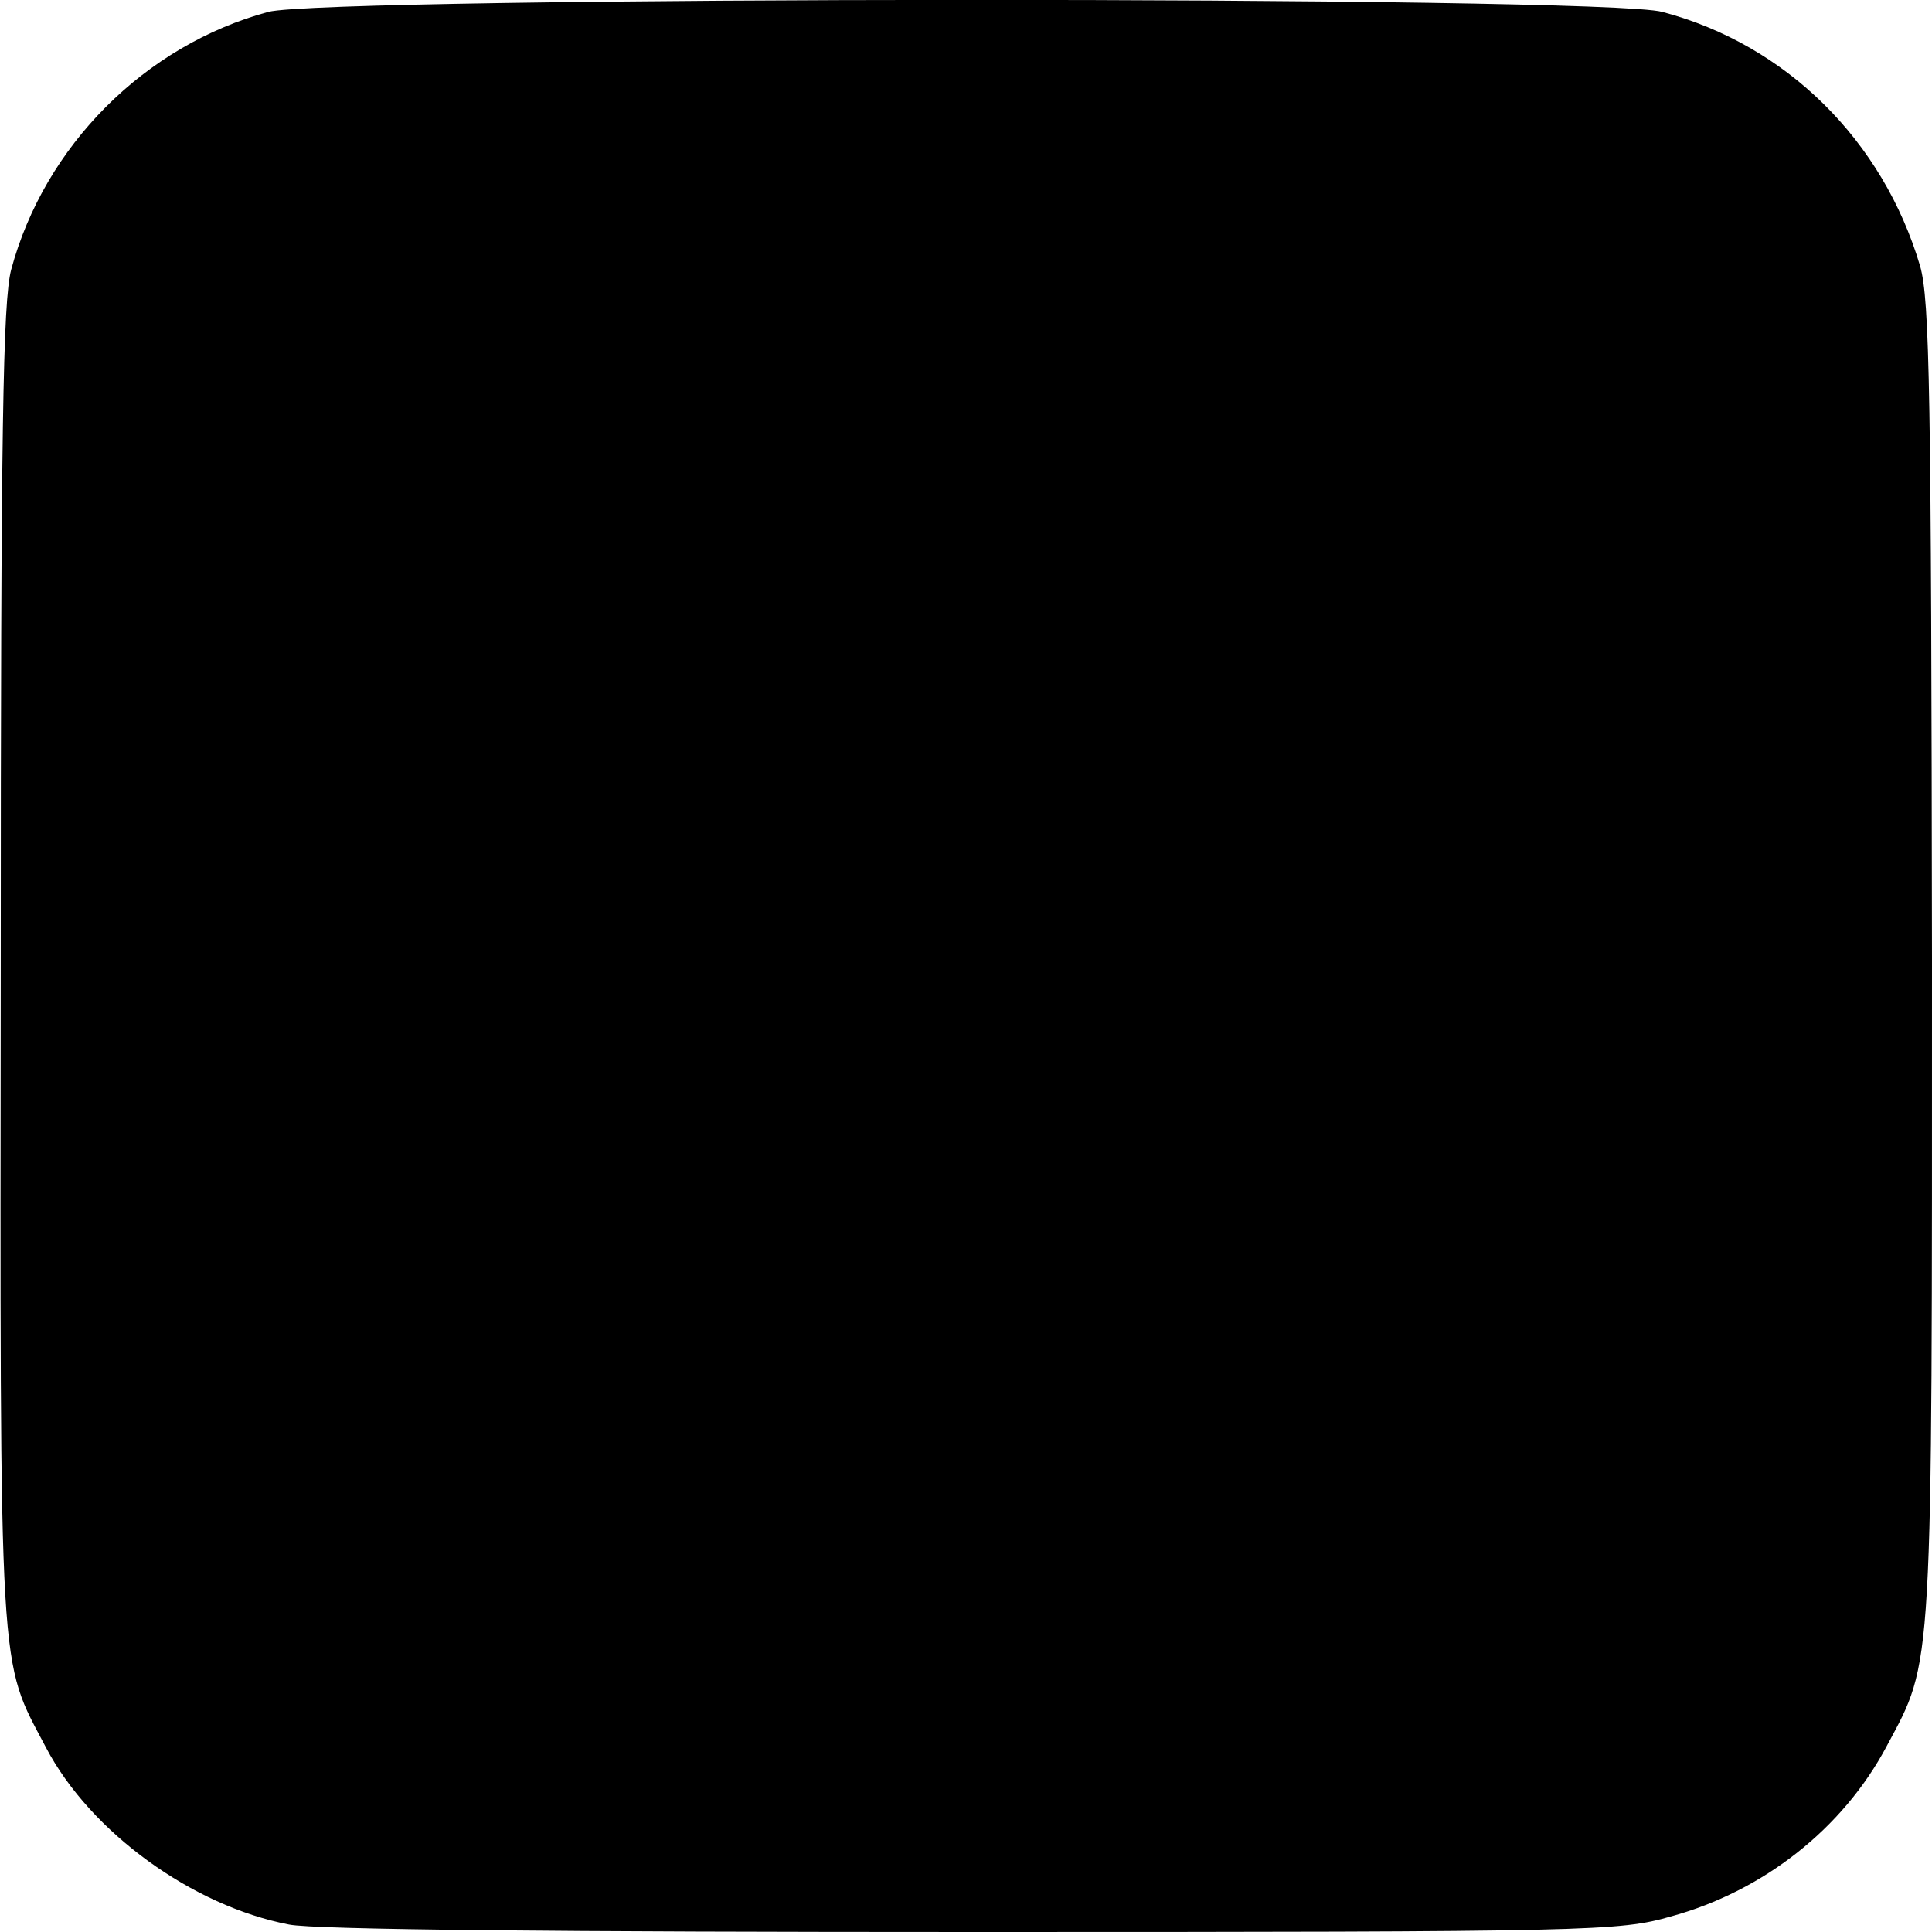
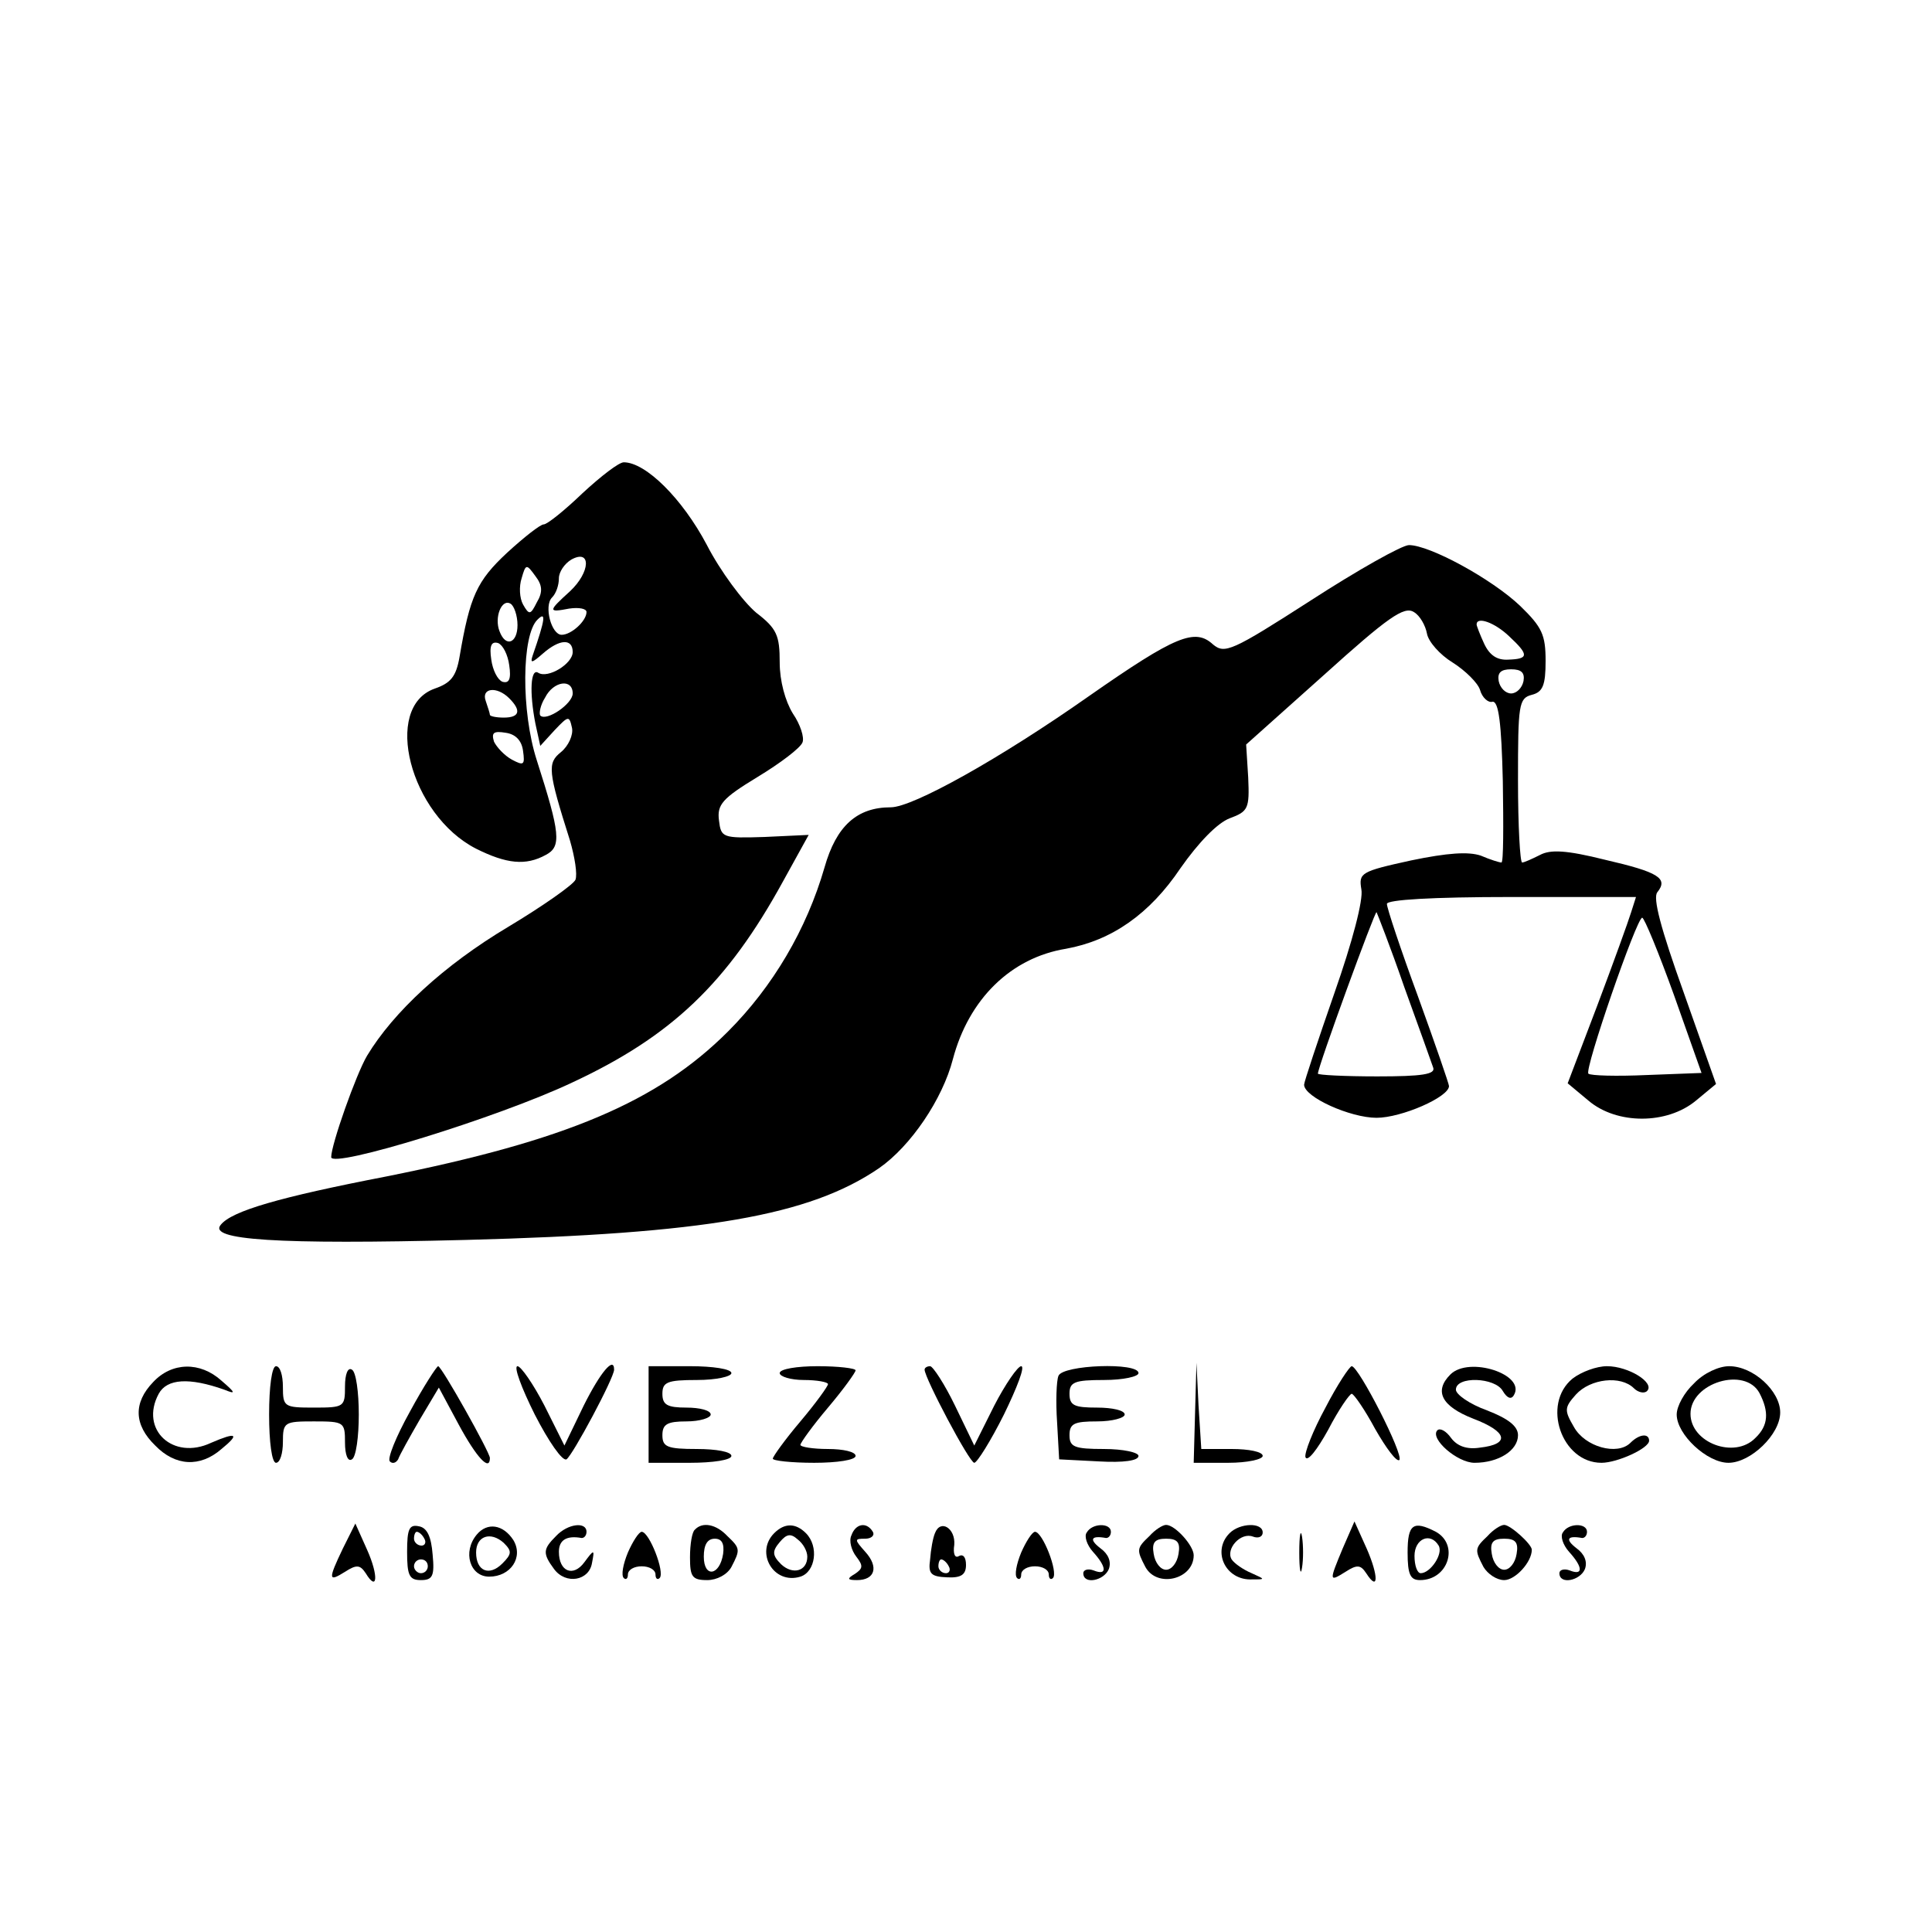
- <svg xmlns="http://www.w3.org/2000/svg" version="1.0" width="260pt" height="260pt" viewBox="0 0 260 260" preserveAspectRatio="xMidYMid meet">
-   <g transform="translate(0,260) scale(0.1,-0.1)" fill="#000000" stroke="none">
-     <path d="M361 2584 c-166 -45 -301 -180 -346 -347 -11 -43 -14 -209 -14 -938 -1 -975 -3 -929 61 -1051 60 -114 197 -213 327 -238 35 -7 367 -10 921 -10 837 0 869 1 939 21 124 34 231 118 290 229 63 118 61 87 61 1057 -1 767 -3 889 -16 935 -50 169 -180 298 -347 342 -79 22 -1797 21 -1876 0z" />
+ <svg xmlns="http://www.w3.org/2000/svg" version="1.0" width="280pt" height="280pt" viewBox="0 0 280 280" preserveAspectRatio="xMidYMid meet">
+   <g transform="translate(0,280) scale(0.1,-0.1)" fill="#000000" stroke="none">
+     <path d="M844 2085 c-26 -25 -51 -45 -56 -45 -5 0 -29 -19 -53 -41 -44 -41 -54 -63 -69 -151 -5 -29 -13 -38 -36 -46 -76 -27 -36 -183 60 -232 44 -22 72 -25 101 -9 23 12 21 31 -13 137 -23 71 -22 182 1 204 13 13 11 0 -7 -52 -4 -12 -1 -11 15 3 24 21 43 22 43 2 0 -17 -36 -39 -50 -30 -11 7 -13 -28 -4 -74 l7 -32 21 23 c20 21 21 21 25 3 2 -10 -5 -26 -16 -35 -20 -16 -19 -27 13 -128 7 -24 11 -49 8 -57 -3 -7 -47 -38 -97 -68 -94 -56 -167 -124 -205 -187 -16 -27 -52 -129 -52 -147 0 -17 241 57 349 108 144 67 225 144 306 292 l37 67 -64 -3 c-61 -2 -63 -1 -66 24 -3 23 5 32 56 63 33 20 62 42 65 50 3 7 -3 26 -14 42 -11 18 -19 47 -19 74 0 39 -4 49 -34 72 -19 16 -52 60 -72 99 -35 66 -88 119 -120 119 -7 0 -33 -20 -60 -45z m-18 -142 c-32 -29 -32 -31 -1 -25 14 2 25 0 25 -5 0 -13 -22 -33 -36 -33 -15 0 -26 42 -14 54 6 6 10 18 10 28 0 9 8 21 18 27 29 16 28 -18 -2 -46z m-48 -16 c-9 -18 -11 -19 -20 -3 -5 9 -6 26 -2 38 6 21 7 21 20 3 10 -13 11 -23 2 -38z m-28 -33 c0 -26 -17 -33 -26 -9 -8 20 3 48 16 40 5 -3 10 -17 10 -31z m-12 -58 c3 -20 0 -27 -10 -24 -7 3 -14 17 -16 32 -3 20 0 27 10 24 7 -3 14 -17 16 -32z m92 -41 c0 -15 -38 -41 -47 -32 -2 3 0 15 7 26 12 24 40 28 40 6z m-92 -7 c18 -18 15 -28 -8 -28 -11 0 -20 2 -20 4 0 2 -3 11 -6 20 -7 19 16 22 34 4z m20 -76 c3 -21 1 -22 -16 -13 -11 6 -22 18 -26 26 -4 13 -1 16 17 13 14 -2 23 -11 25 -26z" />
+     <path d="M1900 1930 c-115 -74 -125 -78 -142 -64 -26 24 -54 13 -180 -75 -128 -90 -255 -161 -287 -161 -49 0 -79 -27 -96 -87 -26 -90 -75 -173 -140 -238 -102 -102 -235 -158 -495 -210 -155 -30 -224 -50 -240 -70 -19 -22 80 -29 355 -22 347 9 498 35 599 104 46 32 92 100 107 158 23 87 84 147 164 160 66 12 121 50 166 117 26 37 53 65 71 72 27 10 29 14 27 59 l-3 48 113 101 c92 83 116 100 130 91 9 -5 17 -20 19 -31 2 -12 19 -31 37 -42 19 -12 37 -30 40 -40 3 -11 12 -19 18 -17 9 1 13 -31 15 -115 1 -65 1 -118 -2 -118 -3 0 -16 4 -30 10 -18 6 -48 4 -101 -7 -73 -16 -76 -18 -72 -42 3 -15 -13 -76 -39 -150 -24 -69 -44 -129 -44 -133 0 -18 67 -48 105 -48 36 0 105 30 105 46 0 3 -20 61 -45 130 -25 68 -45 128 -45 134 0 6 65 10 181 10 l180 0 -7 -22 c-4 -13 -26 -74 -49 -135 l-43 -113 30 -25 c41 -35 114 -35 156 0 l29 24 -47 133 c-33 92 -45 137 -38 145 16 20 2 29 -76 47 -56 14 -79 15 -94 7 -12 -6 -23 -11 -26 -11 -3 0 -6 53 -6 119 0 110 1 119 20 124 16 4 20 14 20 49 0 38 -5 49 -37 80 -41 39 -131 88 -161 88 -10 0 -74 -36 -142 -80z m287 -52 c29 -27 29 -33 -1 -34 -16 -1 -27 6 -35 23 -6 13 -11 26 -11 28 0 12 26 3 47 -17z m21 -65 c-2 -10 -10 -18 -18 -18 -8 0 -16 8 -18 18 -2 12 3 17 18 17 15 0 20 -5 18 -17z m-173 -443 c21 -58 40 -111 42 -117 4 -10 -16 -13 -81 -13 -47 0 -86 2 -86 4 0 10 83 237 85 234 1 -2 20 -50 40 -108z m391 -12 l40 -113 -79 -3 c-44 -2 -82 -1 -85 2 -6 6 70 226 78 226 3 0 24 -51 46 -112z" />
+     <path d="M222 797 c-29 -30 -28 -62 3 -92 29 -30 65 -32 96 -5 27 22 22 25 -15 9 -55 -26 -104 19 -76 71 12 22 44 24 95 6 17 -7 17 -5 -4 13 -31 28 -72 27 -99 -2z" />
+     <path d="M390 750 c0 -40 4 -70 10 -70 6 0 10 14 10 30 0 29 2 30 45 30 44 0 45 -1 45 -31 0 -17 4 -28 10 -24 6 3 10 33 10 65 0 32 -4 62 -10 65 -6 4 -10 -7 -10 -24 0 -30 -1 -31 -45 -31 -43 0 -45 1 -45 30 0 17 -4 30 -10 30 -6 0 -10 -30 -10 -70z" />
+     <path d="M594 754 c-20 -36 -33 -68 -29 -72 4 -4 9 -2 12 3 2 6 16 31 31 57 l28 47 29 -54 c26 -48 45 -68 45 -48 0 8 -70 133 -75 133 -2 0 -21 -29 -41 -66z" />
+     <path d="M775 750 c20 -39 40 -68 46 -65 9 6 69 118 69 130 0 20 -20 -4 -44 -52 l-28 -58 -29 58 c-16 31 -34 57 -39 57 -6 0 6 -32 25 -70z" />
+     <path d="M940 750 l0 -70 60 0 c33 0 60 4 60 10 0 6 -22 10 -50 10 -43 0 -50 3 -50 20 0 16 7 20 35 20 19 0 35 5 35 10 0 6 -16 10 -35 10 -28 0 -35 4 -35 20 0 17 7 20 50 20 28 0 50 5 50 10 0 6 -27 10 -60 10 l-60 0 0 -70z" />
+     <path d="M1130 810 c0 -5 16 -10 35 -10 19 0 35 -3 35 -6 0 -3 -18 -28 -40 -54 -22 -26 -40 -51 -40 -54 0 -3 27 -6 60 -6 33 0 60 4 60 10 0 6 -18 10 -40 10 -22 0 -40 3 -40 6 0 3 18 28 40 54 22 26 40 51 40 54 0 3 -25 6 -55 6 -30 0 -55 -4 -55 -10z" />
+     <path d="M1340 815 c0 -12 65 -135 72 -135 4 0 24 32 43 70 19 39 31 70 25 70 -5 0 -23 -26 -39 -57 l-29 -58 -28 58 c-15 31 -32 57 -36 57 -4 0 -8 -2 -8 -5z" />
+     <path d="M1534 806 c-3 -7 -4 -38 -2 -67 l3 -54 58 -3 c35 -2 57 1 57 8 0 5 -22 10 -50 10 -43 0 -50 3 -50 20 0 17 7 20 40 20 22 0 40 5 40 10 0 6 -18 10 -40 10 -33 0 -40 3 -40 20 0 17 7 20 50 20 28 0 50 5 50 10 0 16 -110 12 -116 -4z" />
+     <path d="M1732 753 l-2 -73 50 0 c28 0 50 5 50 10 0 6 -20 10 -45 10 l-44 0 -4 63 -3 62 -2 -72z" />
+     <path d="M1921 760 c-18 -33 -31 -66 -29 -72 3 -7 17 11 33 40 15 29 31 52 34 52 3 0 19 -23 34 -51 16 -28 31 -48 35 -45 7 7 -59 136 -69 136 -3 0 -21 -27 -38 -60z" />
+     <path d="M2102 808 c-24 -24 -13 -46 33 -64 50 -19 54 -37 10 -42 -19 -3 -33 2 -42 14 -7 10 -16 15 -20 11 -11 -12 29 -47 54 -47 35 0 63 18 63 40 0 13 -14 24 -45 36 -25 9 -45 23 -45 30 0 20 57 18 68 -2 6 -10 12 -13 16 -6 18 30 -65 57 -92 30z" />
+     <path d="M2279 802 c-45 -37 -16 -122 42 -122 23 0 69 21 69 32 0 11 -14 10 -27 -3 -19 -19 -66 -6 -82 23 -14 24 -14 28 3 47 21 23 65 28 84 9 6 -6 15 -8 19 -4 12 12 -27 36 -58 36 -15 0 -37 -8 -50 -18z" />
+     <path d="M2455 795 c-14 -13 -25 -33 -25 -45 0 -29 44 -70 75 -70 32 0 75 41 75 73 0 31 -39 67 -74 67 -15 0 -37 -10 -51 -25z m95 -14 c14 -27 13 -47 -6 -65 -30 -31 -94 -7 -94 35 0 45 79 69 100 30z" />
+     <path d="M497 556 c-22 -46 -21 -49 3 -34 17 11 22 10 30 -2 17 -28 19 -4 2 34 l-17 38 -18 -36z" />
+     <path d="M590 551 c0 -34 3 -41 20 -41 17 0 20 6 17 37 -2 26 -8 39 -20 41 -14 3 -17 -4 -17 -37z m25 19 c3 -5 1 -10 -4 -10 -6 0 -11 5 -11 10 0 6 2 10 4 10 3 0 8 -4 11 -10z m5 -40 c0 -5 -4 -10 -10 -10 -5 0 -10 5 -10 10 0 6 5 10 10 10 6 0 10 -4 10 -10z" />
+     <path d="M691 576 c-21 -25 -10 -61 18 -61 31 0 50 28 35 53 -15 23 -38 26 -53 8z m37 -42 c-19 -19 -38 -11 -38 16 0 24 21 31 40 14 12 -12 12 -16 -2 -30z" />
+     <path d="M806 574 c-19 -19 -20 -25 -3 -48 17 -23 51 -17 55 9 4 20 3 20 -11 1 -16 -22 -37 -14 -37 15 0 17 11 24 33 20 4 0 7 4 7 9 0 15 -27 12 -44 -6z" />
+     <path d="M1007 583 c-4 -3 -7 -21 -7 -40 0 -28 3 -33 25 -33 14 0 29 8 35 19 13 25 13 27 -6 45 -16 17 -36 21 -47 9z m41 -35 c-5 -32 -28 -35 -28 -4 0 17 5 26 16 26 10 0 14 -7 12 -22z" />
+     <path d="M1122 578 c-28 -28 -1 -75 38 -63 22 7 27 44 8 63 -15 15 -31 15 -46 0z m48 -34 c0 -21 -21 -27 -38 -11 -13 13 -13 19 -2 32 10 12 16 13 26 4 8 -6 14 -17 14 -25z" />
+     <path d="M1234 575 c-4 -8 0 -22 7 -31 10 -13 10 -17 -2 -25 -12 -7 -11 -9 3 -9 26 0 32 19 12 41 -16 18 -16 19 0 19 9 0 14 5 11 10 -9 15 -25 12 -31 -5z" />
+     <path d="M1355 578 c-3 -7 -6 -24 -7 -38 -3 -21 1 -25 25 -26 20 -1 27 4 27 18 0 11 -4 16 -10 13 -6 -4 -9 3 -7 16 2 24 -20 38 -28 17z m20 -48 c3 -5 1 -10 -4 -10 -6 0 -11 5 -11 10 0 6 2 10 4 10 3 0 8 -4 11 -10z" />
+     <path d="M1575 579 c-4 -5 0 -18 9 -28 20 -22 21 -35 1 -27 -8 3 -15 1 -15 -4 0 -17 30 -11 37 6 4 11 -1 22 -12 30 -17 13 -14 19 8 15 4 0 7 4 7 9 0 13 -27 13 -35 -1z" />
+     <path d="M1666 574 c-19 -18 -19 -20 -6 -45 17 -31 70 -18 70 17 0 14 -27 44 -40 44 -5 0 -16 -7 -24 -16z m42 -26 c-2 -13 -10 -23 -18 -23 -8 0 -16 10 -18 23 -3 17 2 22 18 22 16 0 21 -5 18 -22z" />
+     <path d="M1782 578 c-26 -26 -6 -69 33 -67 19 0 19 0 -1 9 -12 5 -25 14 -29 20 -9 15 13 40 31 33 8 -3 14 0 14 6 0 15 -33 14 -48 -1z" />
+     <path d="M1883 550 c0 -25 2 -35 4 -22 2 12 2 32 0 45 -2 12 -4 2 -4 -23z" />
+     <path d="M1946 556 c-20 -48 -20 -49 4 -34 17 11 22 10 30 -2 18 -28 18 -4 1 35 l-18 40 -17 -39z" />
+     <path d="M2040 550 c0 -32 4 -40 18 -40 41 0 57 51 23 70 -33 17 -41 11 -41 -30z m45 10 c7 -12 -12 -40 -26 -40 -5 0 -9 11 -9 25 0 25 23 35 35 15z" />
+     <path d="M2156 574 c-19 -18 -19 -20 -6 -45 6 -10 19 -19 30 -19 16 0 40 26 40 44 0 8 -31 36 -40 36 -5 0 -16 -7 -24 -16z m42 -26 c-2 -13 -10 -23 -18 -23 -8 0 -16 10 -18 23 -3 17 2 22 18 22 16 0 21 -5 18 -22z" />
+     <path d="M2265 579 c-4 -5 0 -18 9 -28 20 -22 21 -35 1 -27 -8 3 -15 1 -15 -4 0 -17 30 -11 37 6 4 11 -1 22 -12 30 -17 13 -14 19 8 15 4 0 7 4 7 9 0 13 -27 13 -35 -1z" />
+     <path d="M910 550 c-7 -17 -10 -33 -6 -37 3 -3 6 -1 6 5 0 7 9 12 20 12 11 0 20 -5 20 -12 0 -6 3 -8 6 -5 8 8 -15 67 -26 67 -4 0 -13 -14 -20 -30z" />
+     <path d="M1480 550 c-7 -17 -10 -33 -6 -37 3 -3 6 -1 6 5 0 7 9 12 20 12 11 0 20 -5 20 -12 0 -6 3 -8 6 -5 8 8 -15 67 -26 67 -4 0 -13 -14 -20 -30z" />
  </g>
</svg>
